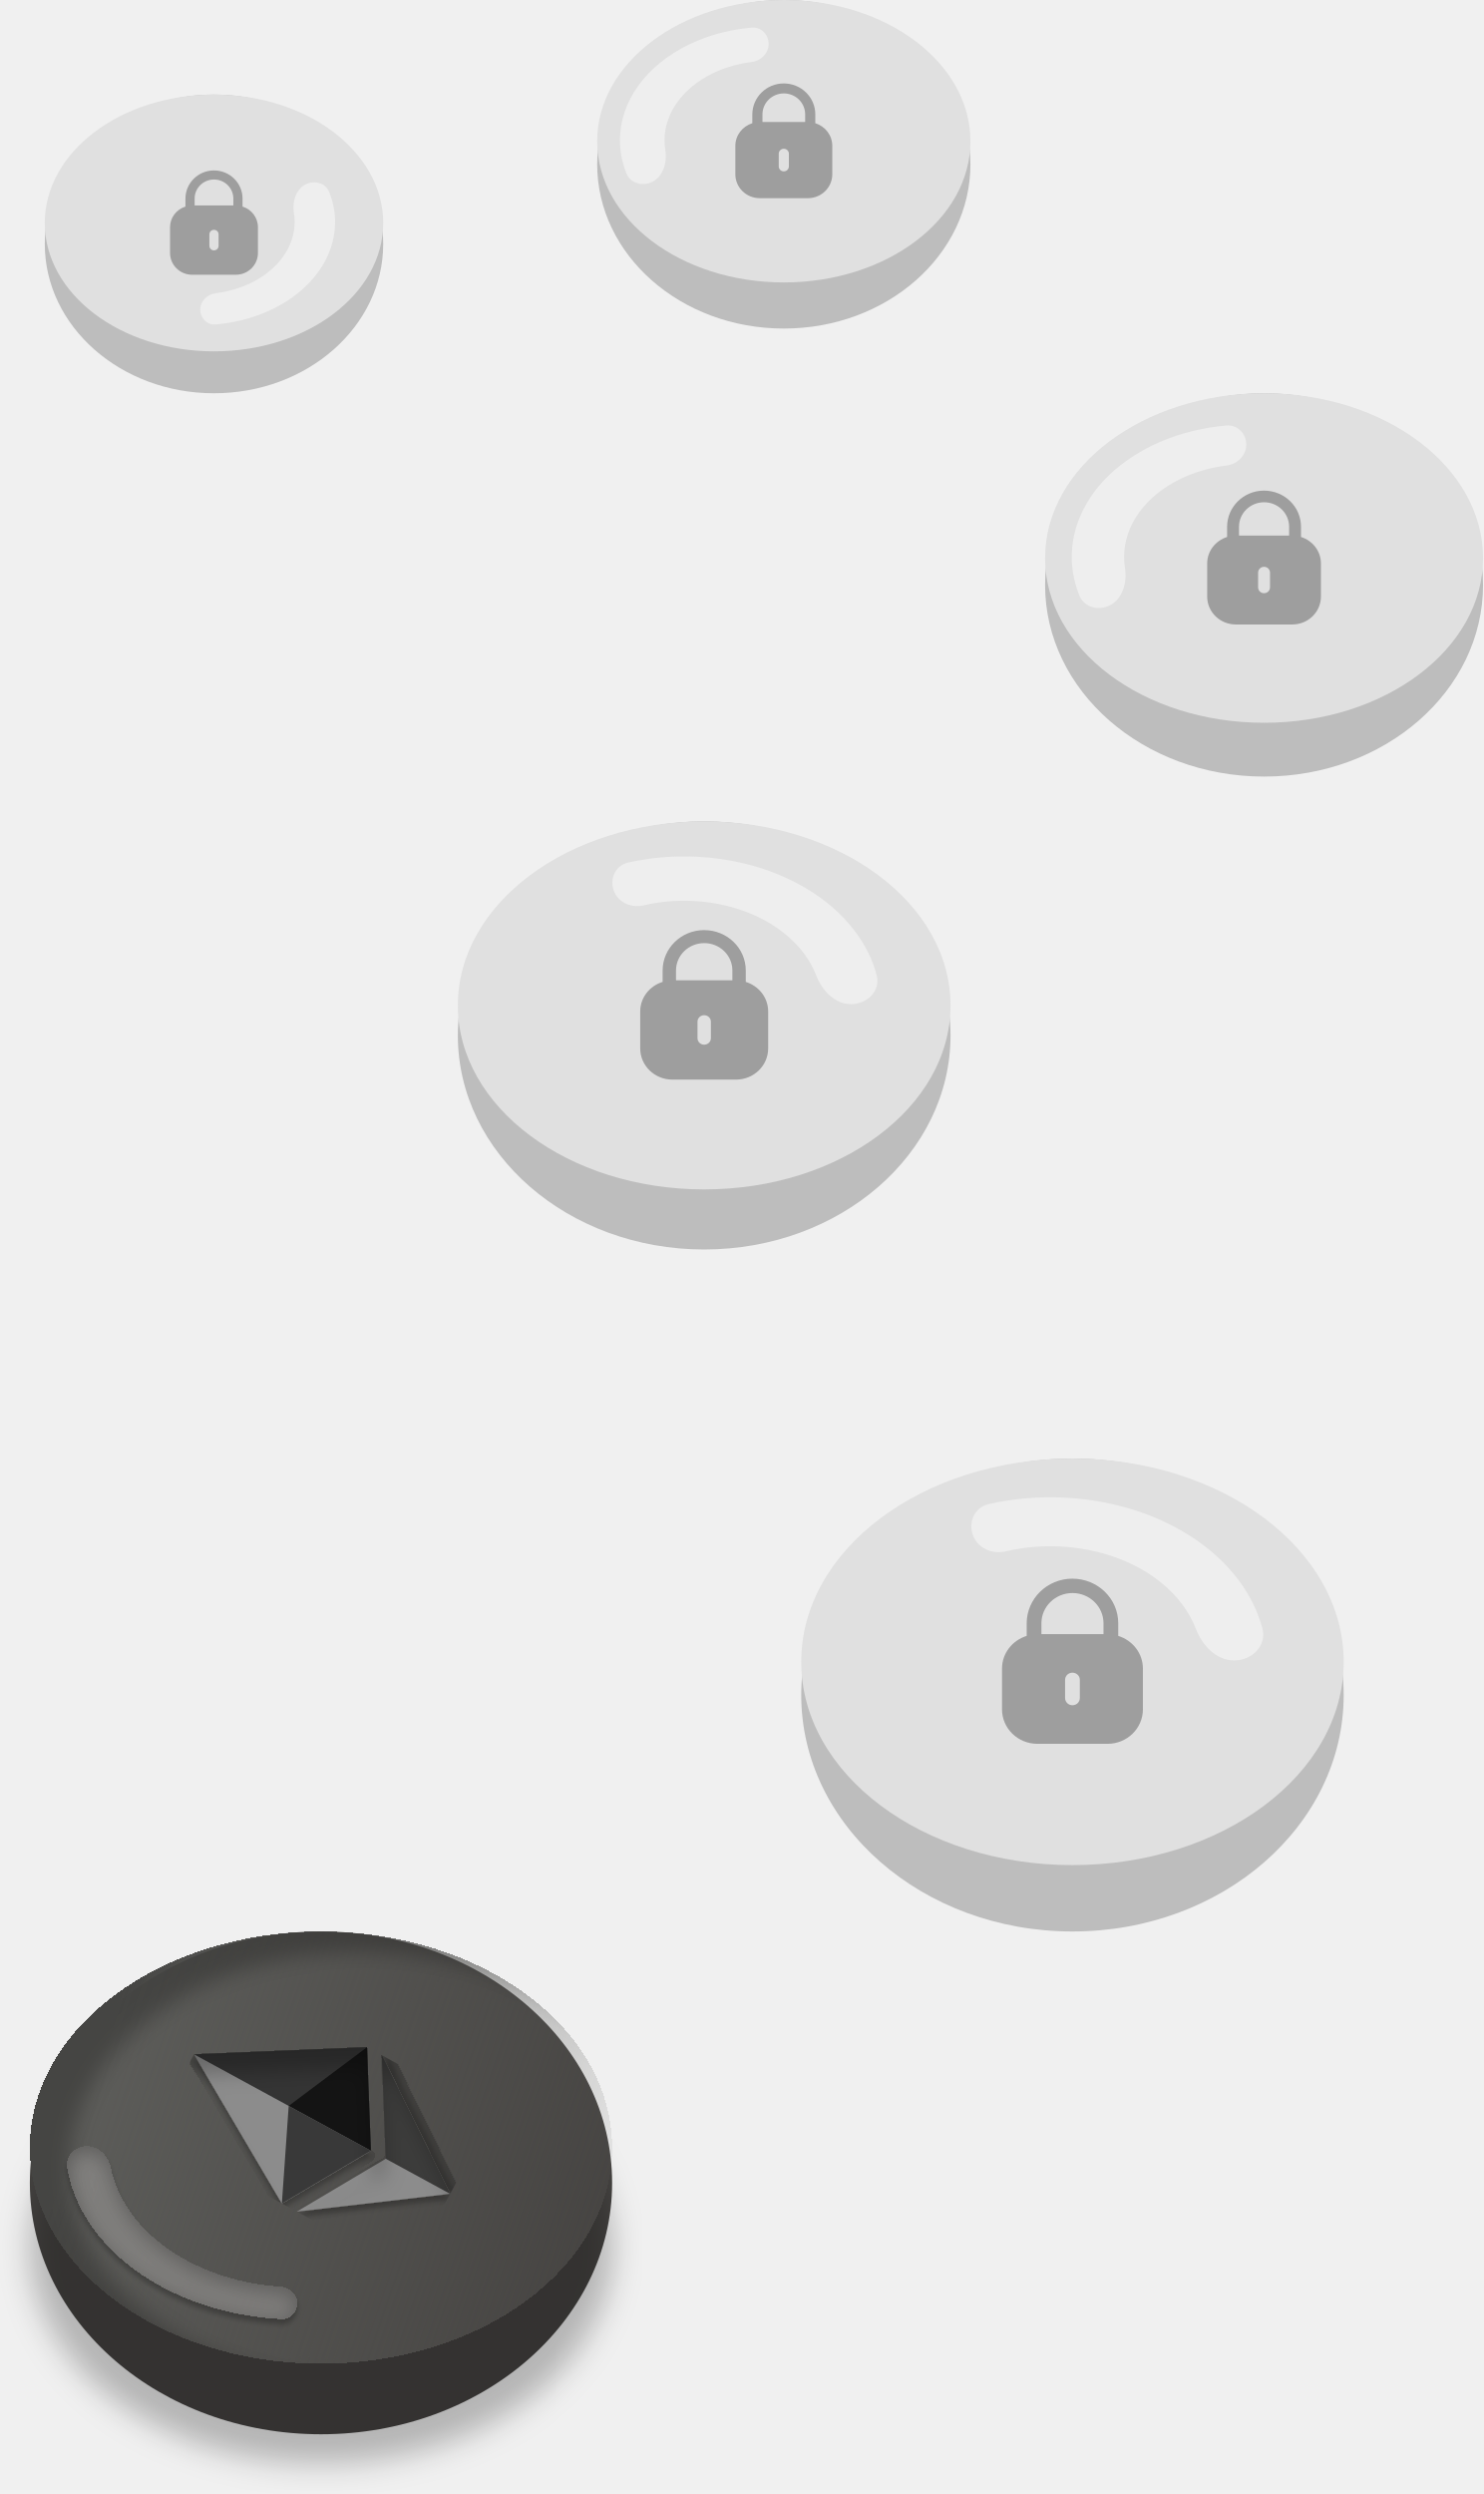
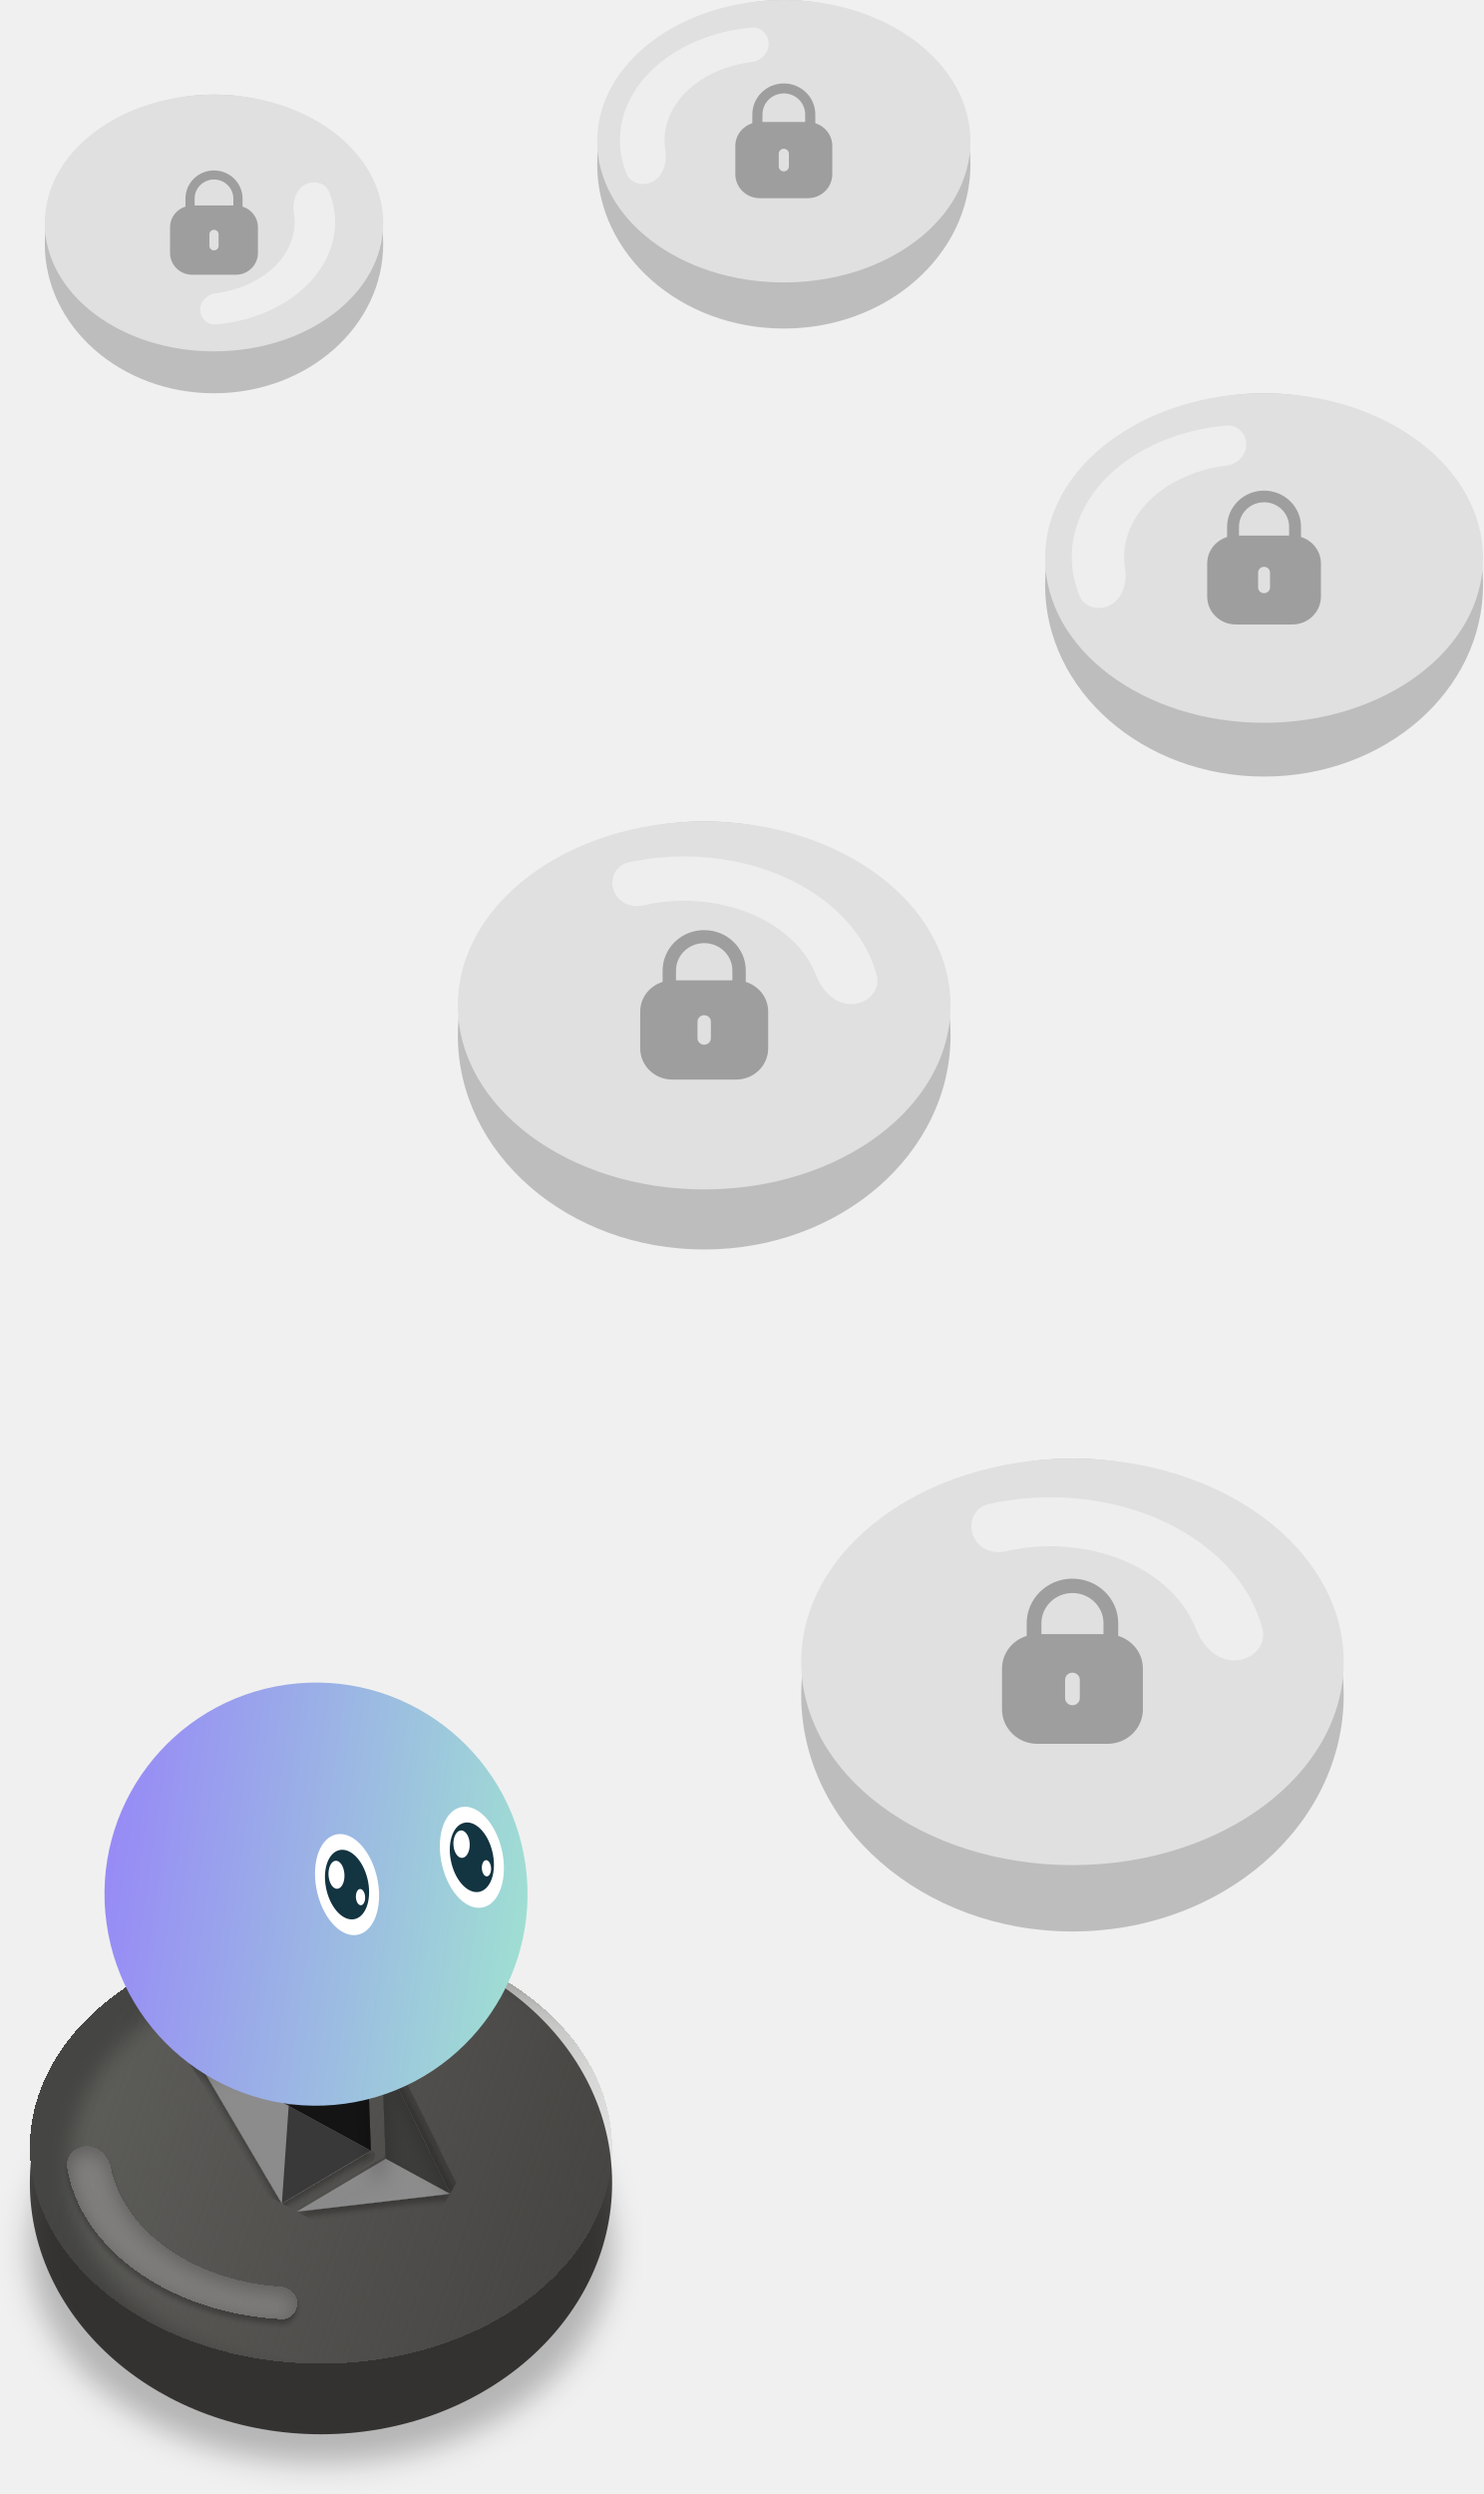
<svg xmlns="http://www.w3.org/2000/svg" width="298" height="501" viewBox="0 0 298 501" fill="none">
  <ellipse cx="64.5" cy="438.5" rx="58.5" ry="50.5" fill="#454341" />
-   <g filter="url(#filter0_di_153_5580)">
-     <ellipse cx="64.5" cy="431.412" rx="58.5" ry="43.412" fill="url(#paint0_linear_153_5580)" shape-rendering="crispEdges" />
+   <g filter="url(#filter0_di_318_4295)">
+     <ellipse cx="64.5" cy="431.412" rx="58.5" ry="43.412" fill="url(#paint0_linear_318_4295)" shape-rendering="crispEdges" />
  </g>
-   <g filter="url(#filter1_di_153_5580)">
-     <path d="M17.477 431.117C15.074 431.117 13.091 433.078 13.488 435.448C14.005 438.536 15.075 441.565 16.675 444.453C19.018 448.681 22.452 452.522 26.782 455.758C31.111 458.994 36.25 461.561 41.907 463.312C46.56 464.753 51.488 465.618 56.498 465.88C58.291 465.974 59.748 464.509 59.748 462.713V462.713C59.748 460.917 58.291 459.472 56.499 459.357C52.632 459.108 48.834 458.417 45.237 457.304C40.636 455.879 36.456 453.791 32.934 451.159C29.413 448.527 26.62 445.403 24.714 441.964C23.551 439.864 22.732 437.673 22.271 435.437C21.785 433.084 19.88 431.117 17.477 431.117V431.117Z" fill="#92918F" fill-opacity="0.67" shape-rendering="crispEdges" />
+   <g filter="url(#filter1_di_318_4295)">
+     <path d="M17.477 431.117C15.074 431.117 13.091 433.078 13.488 435.447C14.005 438.536 15.075 441.565 16.675 444.453C19.018 448.681 22.452 452.522 26.782 455.758C31.111 458.994 36.251 461.561 41.907 463.312C46.56 464.753 51.488 465.618 56.498 465.88C58.291 465.974 59.748 464.509 59.748 462.713C59.748 460.917 58.291 459.472 56.499 459.357C52.633 459.108 48.834 458.417 45.237 457.304C40.636 455.879 36.456 453.791 32.934 451.159C29.413 448.527 26.62 445.403 24.714 441.964C23.551 439.864 22.732 437.673 22.271 435.437C21.785 433.084 19.88 431.117 17.477 431.117Z" fill="#92918F" fill-opacity="0.67" shape-rendering="crispEdges" />
  </g>
  <ellipse cx="215.5" cy="340.5" rx="54.5" ry="47.5" fill="#BDBDBD" />
  <ellipse cx="215.5" cy="333.833" rx="54.5" ry="40.833" fill="#E0E0E0" />
-   <path d="M247.992 333.556C251.59 333.556 254.584 330.592 253.66 327.114C252.794 323.854 251.273 320.7 249.135 317.765C245.61 312.927 240.523 308.839 234.346 305.88C228.169 302.922 221.102 301.189 213.8 300.843C208.687 300.6 203.574 301.042 198.696 302.137C195.504 302.853 194.219 306.525 195.949 309.301V309.301C197.222 311.341 199.736 312.186 202.077 311.638C205.592 310.817 209.287 310.481 212.982 310.656C218.093 310.899 223.04 312.112 227.364 314.183C231.688 316.254 235.249 319.115 237.716 322.502C238.803 323.993 239.662 325.565 240.283 327.188C241.569 330.548 244.394 333.556 247.992 333.556V333.556Z" fill="#EEEEEE" />
-   <path fill-rule="evenodd" clip-rule="evenodd" d="M224.697 326.078V328.621C227.565 329.513 229.655 332.099 229.655 335.188V343.377C229.655 347.201 226.472 350.302 222.548 350.302H208.454C204.528 350.302 201.345 347.201 201.345 343.377V335.188C201.345 332.099 203.437 329.513 206.303 328.621V326.078C206.32 321.132 210.432 317.127 215.475 317.127C220.585 317.127 224.697 321.132 224.697 326.078ZM215.508 320.012C218.944 320.012 221.736 322.731 221.736 326.078V328.263H209.264V326.045C209.281 322.715 212.073 320.012 215.508 320.012ZM216.981 341.104C216.981 341.912 216.321 342.554 215.492 342.554C214.679 342.554 214.019 341.912 214.019 341.104V337.444C214.019 336.653 214.679 336.01 215.492 336.01C216.321 336.01 216.981 336.653 216.981 337.444V341.104Z" fill="#9E9E9E" />
+   <path d="M247.992 333.556C251.59 333.556 254.584 330.592 253.66 327.114C252.794 323.854 251.273 320.7 249.135 317.765C245.61 312.927 240.523 308.839 234.346 305.88C228.169 302.922 221.102 301.189 213.8 300.843C208.687 300.6 203.574 301.042 198.696 302.137C195.504 302.853 194.219 306.525 195.949 309.301C197.222 311.341 199.736 312.186 202.077 311.638C205.592 310.817 209.287 310.481 212.982 310.656C218.093 310.899 223.04 312.112 227.364 314.183C231.688 316.254 235.249 319.115 237.716 322.502C238.803 323.993 239.662 325.565 240.283 327.188C241.569 330.548 244.394 333.556 247.992 333.556Z" fill="#EEEEEE" />
+   <path fill-rule="evenodd" clip-rule="evenodd" d="M224.697 326.077V328.621C227.565 329.513 229.655 332.099 229.655 335.188V343.377C229.655 347.201 226.472 350.302 222.548 350.302H208.454C204.528 350.302 201.345 347.201 201.345 343.377V335.188C201.345 332.099 203.436 329.513 206.303 328.621V326.077C206.32 321.132 210.432 317.127 215.474 317.127C220.585 317.127 224.697 321.132 224.697 326.077ZM215.508 320.012C218.943 320.012 221.735 322.731 221.735 326.077V328.263H209.264V326.045C209.281 322.715 212.073 320.012 215.508 320.012ZM216.98 341.104C216.98 341.911 216.321 342.554 215.491 342.554C214.679 342.554 214.019 341.911 214.019 341.104V337.444C214.019 336.653 214.679 336.01 215.491 336.01C216.321 336.01 216.98 336.653 216.98 337.444V341.104Z" fill="#9E9E9E" />
  <ellipse cx="141.5" cy="208" rx="49.5" ry="43" fill="#BDBDBD" />
  <ellipse cx="141.5" cy="201.965" rx="49.5" ry="36.965" fill="#E0E0E0" />
-   <path d="M171.011 201.713C174.279 201.713 176.998 199.021 176.154 195.864C175.367 192.919 173.987 190.071 172.049 187.419C168.848 183.039 164.228 179.338 158.617 176.66C153.007 173.982 146.588 172.413 139.956 172.1C135.312 171.88 130.668 172.28 126.237 173.271C123.341 173.919 122.176 177.251 123.749 179.767V179.767C124.902 181.609 127.174 182.371 129.29 181.877C132.488 181.13 135.85 180.825 139.213 180.984C143.855 181.203 148.349 182.302 152.276 184.176C156.203 186.051 159.437 188.641 161.678 191.707C162.661 193.052 163.439 194.469 164.002 195.932C165.177 198.981 167.743 201.713 171.011 201.713V201.713Z" fill="#EEEEEE" />
+   <path d="M171.011 201.713C174.279 201.713 176.998 199.021 176.154 195.864C175.367 192.919 173.987 190.071 172.049 187.419C168.848 183.039 164.228 179.338 158.617 176.66C153.007 173.982 146.588 172.413 139.956 172.1C135.312 171.88 130.668 172.28 126.237 173.271C123.341 173.919 122.176 177.251 123.749 179.767C124.902 181.609 127.173 182.371 129.29 181.877C132.488 181.13 135.85 180.825 139.213 180.984C143.855 181.203 148.349 182.302 152.276 184.176C156.203 186.051 159.437 188.641 161.678 191.707C162.661 193.052 163.439 194.469 164.002 195.932C165.177 198.981 167.743 201.713 171.011 201.713Z" fill="#EEEEEE" />
  <path fill-rule="evenodd" clip-rule="evenodd" d="M149.853 194.944V197.246C152.458 198.054 154.356 200.395 154.356 203.191V210.604C154.356 214.066 151.465 216.873 147.901 216.873H135.1C131.535 216.873 128.644 214.066 128.644 210.604V203.191C128.644 200.395 130.543 198.054 133.147 197.246V194.944C133.162 190.467 136.897 186.841 141.477 186.841C146.118 186.841 149.853 190.467 149.853 194.944ZM141.508 189.453C144.628 189.453 147.164 191.915 147.164 194.944V196.922H135.837V194.914C135.852 191.9 138.388 189.453 141.508 189.453ZM142.845 208.547C142.845 209.278 142.245 209.86 141.492 209.86C140.755 209.86 140.155 209.278 140.155 208.547V205.234C140.155 204.518 140.755 203.936 141.492 203.936C142.245 203.936 142.845 204.518 142.845 205.234V208.547Z" fill="#9E9E9E" />
  <ellipse cx="254" cy="117.5" rx="44" ry="38.5" fill="#BDBDBD" />
  <ellipse cx="254" cy="112.096" rx="44" ry="33.096" fill="#E0E0E0" />
-   <path d="M250.426 89.289C250.426 87.088 248.639 85.286 246.446 85.476C241.928 85.867 237.54 86.921 233.533 88.59C228.357 90.746 223.984 93.858 220.819 97.636C217.654 101.414 215.8 105.737 215.429 110.203C215.164 113.4 215.664 116.595 216.892 119.638C217.762 121.794 220.26 122.626 222.449 121.846V121.846C225.415 120.788 226.553 117.213 226.057 114.103C225.878 112.98 225.834 111.842 225.928 110.704C226.188 107.577 227.486 104.551 229.701 101.907C231.916 99.262 234.978 97.084 238.601 95.575C241.053 94.553 243.709 93.861 246.451 93.52C248.635 93.248 250.426 91.49 250.426 89.289V89.289Z" fill="#EEEEEE" />
-   <path fill-rule="evenodd" clip-rule="evenodd" d="M261.425 105.81V107.872C263.741 108.594 265.428 110.691 265.428 113.194V119.832C265.428 122.931 262.858 125.444 259.69 125.444H248.311C245.142 125.444 242.572 122.931 242.572 119.832V113.194C242.572 110.691 244.261 108.594 246.575 107.872V105.81C246.589 101.802 249.908 98.556 253.979 98.556C258.105 98.556 261.425 101.802 261.425 105.81ZM254.007 100.894C256.78 100.894 259.034 103.098 259.034 105.81V107.582H248.966V105.783C248.979 103.085 251.234 100.894 254.007 100.894ZM255.195 117.989C255.195 118.644 254.663 119.165 253.993 119.165C253.337 119.165 252.805 118.644 252.805 117.989V115.023C252.805 114.382 253.337 113.861 253.993 113.861C254.663 113.861 255.195 114.382 255.195 115.023V117.989Z" fill="#9E9E9E" />
+   <path d="M250.426 89.289C250.426 87.088 248.639 85.286 246.446 85.476C241.928 85.867 237.54 86.921 233.533 88.59C228.357 90.746 223.984 93.858 220.819 97.636C217.654 101.414 215.8 105.737 215.429 110.203C215.164 113.4 215.664 116.595 216.892 119.638C217.762 121.794 220.26 122.626 222.449 121.846C225.415 120.788 226.553 117.213 226.057 114.104C225.878 112.98 225.834 111.842 225.928 110.704C226.188 107.577 227.486 104.551 229.701 101.907C231.916 99.262 234.978 97.084 238.601 95.575C241.053 94.553 243.709 93.861 246.451 93.52C248.635 93.248 250.426 91.49 250.426 89.289Z" fill="#EEEEEE" />
+   <path fill-rule="evenodd" clip-rule="evenodd" d="M261.425 105.81V107.872C263.741 108.594 265.428 110.691 265.428 113.194V119.832C265.428 122.931 262.858 125.444 259.69 125.444H248.311C245.142 125.444 242.572 122.931 242.572 119.832V113.194C242.572 110.691 244.261 108.594 246.575 107.872V105.81C246.589 101.802 249.908 98.556 253.98 98.556C258.105 98.556 261.425 101.802 261.425 105.81ZM254.007 100.894C256.78 100.894 259.034 103.098 259.034 105.81V107.582H248.966V105.783C248.979 103.085 251.234 100.894 254.007 100.894ZM255.195 117.989C255.195 118.644 254.663 119.165 253.993 119.165C253.337 119.165 252.805 118.644 252.805 117.989V115.023C252.805 114.382 253.337 113.861 253.993 113.861C254.663 113.861 255.195 114.382 255.195 115.023V117.989Z" fill="#9E9E9E" />
  <ellipse cx="157.5" cy="33" rx="37.5" ry="33" fill="#BDBDBD" />
  <ellipse cx="157.5" cy="28.368" rx="37.5" ry="28.368" fill="#E0E0E0" />
-   <path d="M154.454 8.819C154.454 6.933 152.922 5.388 151.042 5.552C147.199 5.889 143.466 6.792 140.056 8.22C135.645 10.068 131.918 12.735 129.221 15.974C126.523 19.212 124.943 22.918 124.627 26.746C124.401 29.484 124.827 32.221 125.872 34.828C126.613 36.676 128.753 37.391 130.627 36.719V36.719C133.15 35.814 134.12 32.774 133.692 30.129C133.533 29.153 133.494 28.164 133.575 27.175C133.796 24.495 134.902 21.901 136.791 19.634C138.679 17.367 141.288 15.5 144.376 14.207C146.46 13.334 148.717 12.741 151.047 12.448C152.919 12.213 154.454 10.706 154.454 8.819V8.819Z" fill="#EEEEEE" />
-   <path fill-rule="evenodd" clip-rule="evenodd" d="M163.828 22.98V24.747C165.802 25.367 167.24 27.163 167.24 29.309V34.999C167.24 37.656 165.049 39.809 162.349 39.809H152.652C149.951 39.809 147.76 37.656 147.76 34.999V29.309C147.76 27.163 149.2 25.367 151.172 24.747V22.98C151.184 19.545 154.013 16.762 157.483 16.762C160.999 16.762 163.828 19.545 163.828 22.98ZM157.506 18.766C159.869 18.766 161.791 20.655 161.791 22.98V24.499H153.209V22.957C153.221 20.644 155.142 18.766 157.506 18.766ZM158.519 33.419C158.519 33.981 158.065 34.427 157.494 34.427C156.935 34.427 156.481 33.981 156.481 33.419V30.877C156.481 30.328 156.935 29.881 157.494 29.881C158.065 29.881 158.519 30.328 158.519 30.877V33.419Z" fill="#9E9E9E" />
+   <path d="M154.454 8.819C154.454 6.933 152.922 5.388 151.042 5.552C147.199 5.889 143.466 6.792 140.056 8.22C135.645 10.068 131.918 12.735 129.22 15.974C126.523 19.212 124.943 22.918 124.627 26.746C124.401 29.484 124.827 32.221 125.872 34.828C126.613 36.676 128.753 37.391 130.627 36.719C133.15 35.814 134.12 32.774 133.692 30.129C133.533 29.153 133.493 28.164 133.575 27.175C133.796 24.495 134.902 21.901 136.791 19.634C138.679 17.367 141.288 15.5 144.376 14.207C146.46 13.334 148.717 12.741 151.047 12.448C152.919 12.213 154.454 10.706 154.454 8.819Z" fill="#EEEEEE" />
+   <path fill-rule="evenodd" clip-rule="evenodd" d="M163.828 22.98V24.747C165.802 25.367 167.24 27.163 167.24 29.309V34.999C167.24 37.656 165.05 39.809 162.349 39.809H152.652C149.951 39.809 147.76 37.656 147.76 34.999V29.309C147.76 27.163 149.2 25.367 151.172 24.747V22.98C151.184 19.545 154.013 16.762 157.483 16.762C160.999 16.762 163.828 19.545 163.828 22.98ZM157.506 18.766C159.869 18.766 161.791 20.655 161.791 22.98V24.499H153.21V22.957C153.221 20.644 155.142 18.766 157.506 18.766ZM158.519 33.419C158.519 33.981 158.065 34.427 157.494 34.427C156.935 34.427 156.481 33.981 156.481 33.419V30.877C156.481 30.328 156.935 29.881 157.494 29.881C158.065 29.881 158.519 30.328 158.519 30.877V33.419Z" fill="#9E9E9E" />
  <ellipse cx="43" cy="49" rx="34" ry="30" fill="#BDBDBD" />
  <ellipse cx="43" cy="44.789" rx="34" ry="25.79" fill="#E0E0E0" />
-   <path d="M40.238 62.211C40.238 63.925 41.631 65.33 43.34 65.18C46.822 64.873 50.203 64.052 53.292 62.755C57.292 61.075 60.671 58.651 63.117 55.707C65.562 52.763 66.995 49.394 67.281 45.914C67.486 43.425 67.1 40.938 66.153 38.568C65.482 36.888 63.537 36.238 61.834 36.85V36.85C59.548 37.672 58.669 40.424 59.06 42.821C59.206 43.714 59.243 44.619 59.168 45.524C58.968 47.96 57.965 50.318 56.253 52.379C54.541 54.44 52.176 56.137 49.376 57.313C47.489 58.105 45.446 58.644 43.336 58.911C41.634 59.126 40.238 60.496 40.238 62.211V62.211Z" fill="#EEEEEE" />
-   <path fill-rule="evenodd" clip-rule="evenodd" d="M48.737 39.891V41.497C50.527 42.061 51.831 43.694 51.831 45.645V50.817C51.831 53.232 49.845 55.191 47.397 55.191H38.604C36.155 55.191 34.169 53.232 34.169 50.817V45.645C34.169 43.694 35.474 42.061 37.263 41.497V39.891C37.273 36.768 39.838 34.238 42.984 34.238C46.172 34.238 48.737 36.768 48.737 39.891ZM43.005 36.06C45.148 36.06 46.89 37.778 46.89 39.891V41.272H39.11V39.87C39.12 37.767 40.862 36.06 43.005 36.06ZM43.924 49.381C43.924 49.892 43.512 50.297 42.995 50.297C42.488 50.297 42.076 49.892 42.076 49.381V47.07C42.076 46.571 42.488 46.164 42.995 46.164C43.512 46.164 43.924 46.571 43.924 47.07V49.381Z" fill="#9E9E9E" />
-   <g clip-path="url(#clip0_153_5580)" filter="url(#filter2_i_153_5580)">
-     <path d="M38.986 412.677L39.972 413.658L73.991 432.187L74.522 432.031L73.736 411.252L38.986 412.677Z" fill="#343434" />
-     <g filter="url(#filter3_d_153_5580)">
+   <path d="M40.238 62.211C40.238 63.926 41.631 65.33 43.34 65.18C46.822 64.873 50.203 64.052 53.292 62.755C57.292 61.075 60.671 58.651 63.117 55.707C65.562 52.763 66.995 49.394 67.281 45.914C67.486 43.425 67.1 40.938 66.153 38.568C65.482 36.888 63.537 36.238 61.834 36.85C59.548 37.672 58.669 40.424 59.06 42.821C59.206 43.714 59.243 44.619 59.168 45.524C58.968 47.96 57.965 50.318 56.253 52.379C54.541 54.44 52.176 56.137 49.376 57.313C47.489 58.105 45.446 58.644 43.336 58.911C41.634 59.126 40.238 60.496 40.238 62.211Z" fill="#EEEEEE" />
+   <path fill-rule="evenodd" clip-rule="evenodd" d="M48.738 39.891V41.497C50.527 42.061 51.831 43.694 51.831 45.645V50.817C51.831 53.232 49.845 55.191 47.397 55.191H38.605C36.155 55.191 34.17 53.232 34.17 50.817V45.645C34.17 43.694 35.474 42.061 37.263 41.497V39.891C37.273 36.768 39.839 34.238 42.984 34.238C46.172 34.238 48.738 36.768 48.738 39.891ZM43.005 36.06C45.148 36.06 46.89 37.778 46.89 39.891V41.272H39.11V39.87C39.121 37.767 40.862 36.06 43.005 36.06ZM43.924 49.381C43.924 49.892 43.512 50.297 42.995 50.297C42.488 50.297 42.077 49.892 42.077 49.381V47.07C42.077 46.571 42.488 46.164 42.995 46.164C43.512 46.164 43.924 46.571 43.924 47.07V49.381Z" fill="#9E9E9E" />
+   <g clip-path="url(#clip0_318_4295)" filter="url(#filter2_i_318_4295)">
+     <path d="M38.986 412.677L39.971 413.658L73.991 432.187L74.522 432.031L73.736 411.252L38.986 412.677Z" fill="#343434" />
+     <g filter="url(#filter3_d_318_4295)">
      <path d="M38.986 412.677L56.639 442.643L74.522 432.031L58.01 423.038L38.986 412.677Z" fill="#8C8C8C" />
    </g>
-     <g filter="url(#filter4_d_153_5580)">
-       <path d="M77.512 433.66L77.644 433.982L89.762 440.582L90.435 440.698L76.736 412.874L77.512 433.66Z" fill="#3C3C3B" />
+     <g filter="url(#filter4_d_318_4295)">
+       <path d="M77.512 433.66L77.643 433.982L89.762 440.582L90.435 440.698L76.736 412.874L77.512 433.66Z" fill="#3C3C3B" />
    </g>
-     <g filter="url(#filter5_bdd_153_5580)">
-       <path d="M90.435 440.698L77.512 433.66L59.634 444.274L90.435 440.698Z" fill="#8C8C8C" />
+     <g filter="url(#filter5_bdd_318_4295)">
+       <path d="M90.435 440.698L77.511 433.66L59.633 444.274L90.435 440.698Z" fill="#8C8C8C" />
    </g>
    <path d="M74.522 432.031L73.736 411.252L58.01 423.038L74.522 432.031Z" fill="#141414" />
    <path d="M56.639 442.643L74.522 432.031L58.01 423.038L56.639 442.643Z" fill="#393939" />
  </g>
+   <circle cx="63.5" cy="380.5" r="42.5" transform="rotate(-7.95273 63.5 380.5)" fill="url(#paint1_linear_318_4295)" />
+   <path d="M63.786 380.338C65.148 385.864 68.914 389.556 72.2 388.583C75.485 387.613 77.047 382.349 75.685 376.822C74.326 371.298 70.56 367.606 67.273 368.576C63.987 369.55 62.427 374.814 63.786 380.338Z" fill="white" />
+   <path d="M73.284 381.892C73.064 382.681 72.51 382.963 72.046 382.526C71.581 382.086 71.382 381.093 71.6 380.308C71.82 379.518 72.374 379.237 72.838 379.673C73.303 380.113 73.502 381.106 73.284 381.892ZM69.067 377.982C68.688 379.341 67.731 379.831 66.927 379.072C66.125 378.317 65.78 376.6 66.158 375.237C66.535 373.878 67.493 373.389 68.297 374.144C69.1 374.903 69.445 376.62 69.067 377.982ZM73.83 377.369C72.893 373.564 70.299 371.022 68.035 371.692C65.771 372.359 64.697 375.986 65.634 379.791C66.571 383.597 69.166 386.141 71.43 385.471C73.692 384.802 74.768 381.174 73.83 377.369Z" fill="#133441" />
+   <path d="M88.869 374.85C90.231 380.377 93.996 384.069 97.283 383.095C100.567 382.126 102.129 376.861 100.768 371.334C99.409 365.81 95.643 362.119 92.356 363.089C89.07 364.062 87.51 369.326 88.869 374.85Z" fill="white" />
+   <path d="M98.591 376.093C98.373 376.879 97.818 377.164 97.354 376.727C96.889 376.287 96.691 375.294 96.909 374.505C97.127 373.719 97.68 373.435 98.145 373.875C98.609 374.311 98.81 375.307 98.591 376.093ZM94.117 372.076C93.621 373.308 92.605 373.589 91.846 372.693C91.09 371.8 90.879 370.076 91.374 368.841C91.872 367.605 92.886 367.328 93.644 368.22C94.403 369.112 94.615 370.84 94.117 372.076ZM98.913 371.881C97.976 368.076 95.383 365.535 93.118 366.205C90.856 366.871 89.78 370.498 90.717 374.304C91.652 378.109 94.249 380.654 96.513 379.984C98.775 379.314 99.851 375.687 98.913 371.881Z" fill="#133441" />
  <defs>
-     <filter id="filter0_di_153_5580" x="0" y="388" width="129" height="112.825" filterUnits="userSpaceOnUse" color-interpolation-filters="sRGB">
+     <filter id="filter0_di_318_4295" x="0" y="388" width="129" height="112.825" filterUnits="userSpaceOnUse" color-interpolation-filters="sRGB">
      <feFlood flood-opacity="0" result="BackgroundImageFix" />
      <feColorMatrix in="SourceAlpha" type="matrix" values="0 0 0 0 0 0 0 0 0 0 0 0 0 0 0 0 0 0 127 0" result="hardAlpha" />
      <feOffset dy="20" />
      <feGaussianBlur stdDeviation="3" />
      <feComposite in2="hardAlpha" operator="out" />
      <feColorMatrix type="matrix" values="0 0 0 0 0 0 0 0 0 0 0 0 0 0 0 0 0 0 0.25 0" />
-       <feBlend mode="normal" in2="BackgroundImageFix" result="effect1_dropShadow_153_5580" />
-       <feBlend mode="normal" in="SourceGraphic" in2="effect1_dropShadow_153_5580" result="shape" />
+       <feBlend mode="normal" in2="BackgroundImageFix" result="effect1_dropShadow_318_4295" />
+       <feBlend mode="normal" in="SourceGraphic" in2="effect1_dropShadow_318_4295" result="shape" />
      <feColorMatrix in="SourceAlpha" type="matrix" values="0 0 0 0 0 0 0 0 0 0 0 0 0 0 0 0 0 0 127 0" result="hardAlpha" />
      <feOffset dx="8" dy="4" />
      <feGaussianBlur stdDeviation="2" />
      <feComposite in2="hardAlpha" operator="arithmetic" k2="-1" k3="1" />
      <feColorMatrix type="matrix" values="0 0 0 0 0 0 0 0 0 0 0 0 0 0 0 0 0 0 0.25 0" />
-       <feBlend mode="normal" in2="shape" result="effect2_innerShadow_153_5580" />
+       <feBlend mode="normal" in2="shape" result="effect2_innerShadow_318_4295" />
    </filter>
-     <filter id="filter1_di_153_5580" x="12.437" y="431.117" width="48.311" height="36.767" filterUnits="userSpaceOnUse" color-interpolation-filters="sRGB">
+     <filter id="filter1_di_318_4295" x="12.437" y="431.117" width="48.311" height="36.767" filterUnits="userSpaceOnUse" color-interpolation-filters="sRGB">
      <feFlood flood-opacity="0" result="BackgroundImageFix" />
      <feColorMatrix in="SourceAlpha" type="matrix" values="0 0 0 0 0 0 0 0 0 0 0 0 0 0 0 0 0 0 127 0" result="hardAlpha" />
      <feOffset dy="1" />
      <feGaussianBlur stdDeviation="0.5" />
      <feComposite in2="hardAlpha" operator="out" />
      <feColorMatrix type="matrix" values="0 0 0 0 0 0 0 0 0 0 0 0 0 0 0 0 0 0 0.25 0" />
-       <feBlend mode="normal" in2="BackgroundImageFix" result="effect1_dropShadow_153_5580" />
-       <feBlend mode="normal" in="SourceGraphic" in2="effect1_dropShadow_153_5580" result="shape" />
+       <feBlend mode="normal" in2="BackgroundImageFix" result="effect1_dropShadow_318_4295" />
+       <feBlend mode="normal" in="SourceGraphic" in2="effect1_dropShadow_318_4295" result="shape" />
      <feColorMatrix in="SourceAlpha" type="matrix" values="0 0 0 0 0 0 0 0 0 0 0 0 0 0 0 0 0 0 127 0" result="hardAlpha" />
      <feOffset dy="1" />
      <feGaussianBlur stdDeviation="2" />
      <feComposite in2="hardAlpha" operator="arithmetic" k2="-1" k3="1" />
      <feColorMatrix type="matrix" values="0 0 0 0 0 0 0 0 0 0 0 0 0 0 0 0 0 0 0.25 0" />
-       <feBlend mode="normal" in2="shape" result="effect2_innerShadow_153_5580" />
+       <feBlend mode="normal" in2="shape" result="effect2_innerShadow_318_4295" />
    </filter>
-     <filter id="filter2_i_153_5580" x="30.438" y="396.972" width="68.562" height="63.428" filterUnits="userSpaceOnUse" color-interpolation-filters="sRGB">
+     <filter id="filter2_i_318_4295" x="30.438" y="396.972" width="68.562" height="63.428" filterUnits="userSpaceOnUse" color-interpolation-filters="sRGB">
      <feFlood flood-opacity="0" result="BackgroundImageFix" />
      <feBlend mode="normal" in="SourceGraphic" in2="BackgroundImageFix" result="shape" />
      <feColorMatrix in="SourceAlpha" type="matrix" values="0 0 0 0 0 0 0 0 0 0 0 0 0 0 0 0 0 0 127 0" result="hardAlpha" />
      <feOffset dy="4" />
      <feGaussianBlur stdDeviation="2" />
      <feComposite in2="hardAlpha" operator="arithmetic" k2="-1" k3="1" />
      <feColorMatrix type="matrix" values="0 0 0 0 0 0 0 0 0 0 0 0 0 0 0 0 0 0 0.25 0" />
-       <feBlend mode="normal" in2="shape" result="effect1_innerShadow_153_5580" />
+       <feBlend mode="normal" in2="shape" result="effect1_innerShadow_318_4295" />
    </filter>
-     <filter id="filter3_d_153_5580" x="37.986" y="412.677" width="37.536" height="31.966" filterUnits="userSpaceOnUse" color-interpolation-filters="sRGB">
+     <filter id="filter3_d_318_4295" x="37.986" y="412.677" width="37.536" height="31.966" filterUnits="userSpaceOnUse" color-interpolation-filters="sRGB">
      <feFlood flood-opacity="0" result="BackgroundImageFix" />
      <feColorMatrix in="SourceAlpha" type="matrix" values="0 0 0 0 0 0 0 0 0 0 0 0 0 0 0 0 0 0 127 0" result="hardAlpha" />
      <feOffset dy="1" />
      <feGaussianBlur stdDeviation="0.5" />
      <feComposite in2="hardAlpha" operator="out" />
      <feColorMatrix type="matrix" values="0 0 0 0 0 0 0 0 0 0 0 0 0 0 0 0 0 0 0.25 0" />
-       <feBlend mode="normal" in2="BackgroundImageFix" result="effect1_dropShadow_153_5580" />
-       <feBlend mode="normal" in="SourceGraphic" in2="effect1_dropShadow_153_5580" result="shape" />
+       <feBlend mode="normal" in2="BackgroundImageFix" result="effect1_dropShadow_318_4295" />
+       <feBlend mode="normal" in="SourceGraphic" in2="effect1_dropShadow_318_4295" result="shape" />
    </filter>
-     <filter id="filter4_d_153_5580" x="76.736" y="411.874" width="15.699" height="29.825" filterUnits="userSpaceOnUse" color-interpolation-filters="sRGB">
+     <filter id="filter4_d_318_4295" x="76.736" y="411.874" width="15.699" height="29.825" filterUnits="userSpaceOnUse" color-interpolation-filters="sRGB">
      <feFlood flood-opacity="0" result="BackgroundImageFix" />
      <feColorMatrix in="SourceAlpha" type="matrix" values="0 0 0 0 0 0 0 0 0 0 0 0 0 0 0 0 0 0 127 0" result="hardAlpha" />
      <feOffset dx="1" />
      <feGaussianBlur stdDeviation="0.5" />
      <feComposite in2="hardAlpha" operator="out" />
      <feColorMatrix type="matrix" values="0 0 0 0 0 0 0 0 0 0 0 0 0 0 0 0 0 0 0.25 0" />
-       <feBlend mode="normal" in2="BackgroundImageFix" result="effect1_dropShadow_153_5580" />
-       <feBlend mode="normal" in="SourceGraphic" in2="effect1_dropShadow_153_5580" result="shape" />
+       <feBlend mode="normal" in2="BackgroundImageFix" result="effect1_dropShadow_318_4295" />
+       <feBlend mode="normal" in="SourceGraphic" in2="effect1_dropShadow_318_4295" result="shape" />
    </filter>
-     <filter id="filter5_bdd_153_5580" x="49.634" y="423.66" width="50.801" height="30.614" filterUnits="userSpaceOnUse" color-interpolation-filters="sRGB">
+     <filter id="filter5_bdd_318_4295" x="49.633" y="423.66" width="50.801" height="30.614" filterUnits="userSpaceOnUse" color-interpolation-filters="sRGB">
      <feFlood flood-opacity="0" result="BackgroundImageFix" />
      <feGaussianBlur in="BackgroundImageFix" stdDeviation="5" />
-       <feComposite in2="SourceAlpha" operator="in" result="effect1_backgroundBlur_153_5580" />
+       <feComposite in2="SourceAlpha" operator="in" result="effect1_backgroundBlur_318_4295" />
      <feColorMatrix in="SourceAlpha" type="matrix" values="0 0 0 0 0 0 0 0 0 0 0 0 0 0 0 0 0 0 127 0" result="hardAlpha" />
      <feOffset dx="1" />
      <feGaussianBlur stdDeviation="0.5" />
      <feComposite in2="hardAlpha" operator="out" />
      <feColorMatrix type="matrix" values="0 0 0 0 0.212 0 0 0 0 0.192 0 0 0 0 0.192 0 0 0 0.09 0" />
-       <feBlend mode="normal" in2="effect1_backgroundBlur_153_5580" result="effect2_dropShadow_153_5580" />
+       <feBlend mode="normal" in2="effect1_backgroundBlur_318_4295" result="effect2_dropShadow_318_4295" />
      <feColorMatrix in="SourceAlpha" type="matrix" values="0 0 0 0 0 0 0 0 0 0 0 0 0 0 0 0 0 0 127 0" result="hardAlpha" />
      <feOffset dy="1" />
      <feGaussianBlur stdDeviation="0.5" />
      <feComposite in2="hardAlpha" operator="out" />
      <feColorMatrix type="matrix" values="0 0 0 0 0 0 0 0 0 0 0 0 0 0 0 0 0 0 0.25 0" />
-       <feBlend mode="normal" in2="effect2_dropShadow_153_5580" result="effect3_dropShadow_153_5580" />
-       <feBlend mode="normal" in="SourceGraphic" in2="effect3_dropShadow_153_5580" result="shape" />
+       <feBlend mode="normal" in2="effect2_dropShadow_318_4295" result="effect3_dropShadow_318_4295" />
+       <feBlend mode="normal" in="SourceGraphic" in2="effect3_dropShadow_318_4295" result="shape" />
    </filter>
-     <linearGradient id="paint0_linear_153_5580" x1="21.5" y1="409" x2="130" y2="446" gradientUnits="userSpaceOnUse">
+     <linearGradient id="paint0_linear_318_4295" x1="21.5" y1="409" x2="130" y2="446" gradientUnits="userSpaceOnUse">
      <stop stop-color="#5C5C59" />
      <stop offset="1" stop-color="#5C5C59" stop-opacity="0" />
    </linearGradient>
-     <clipPath id="clip0_153_5580">
-       <rect width="35.755" height="58.598" fill="white" transform="translate(30.4376 428.372) rotate(-61.425)" />
+     <linearGradient id="paint1_linear_318_4295" x1="106" y1="423" x2="4.858" y2="393.675" gradientUnits="userSpaceOnUse">
+       <stop stop-color="#A0E8CF" />
+       <stop offset="1" stop-color="#9681FA" />
+     </linearGradient>
+     <clipPath id="clip0_318_4295">
+       <rect width="35.755" height="58.598" fill="white" transform="translate(30.4375 428.372) rotate(-61.425)" />
    </clipPath>
  </defs>
</svg>
